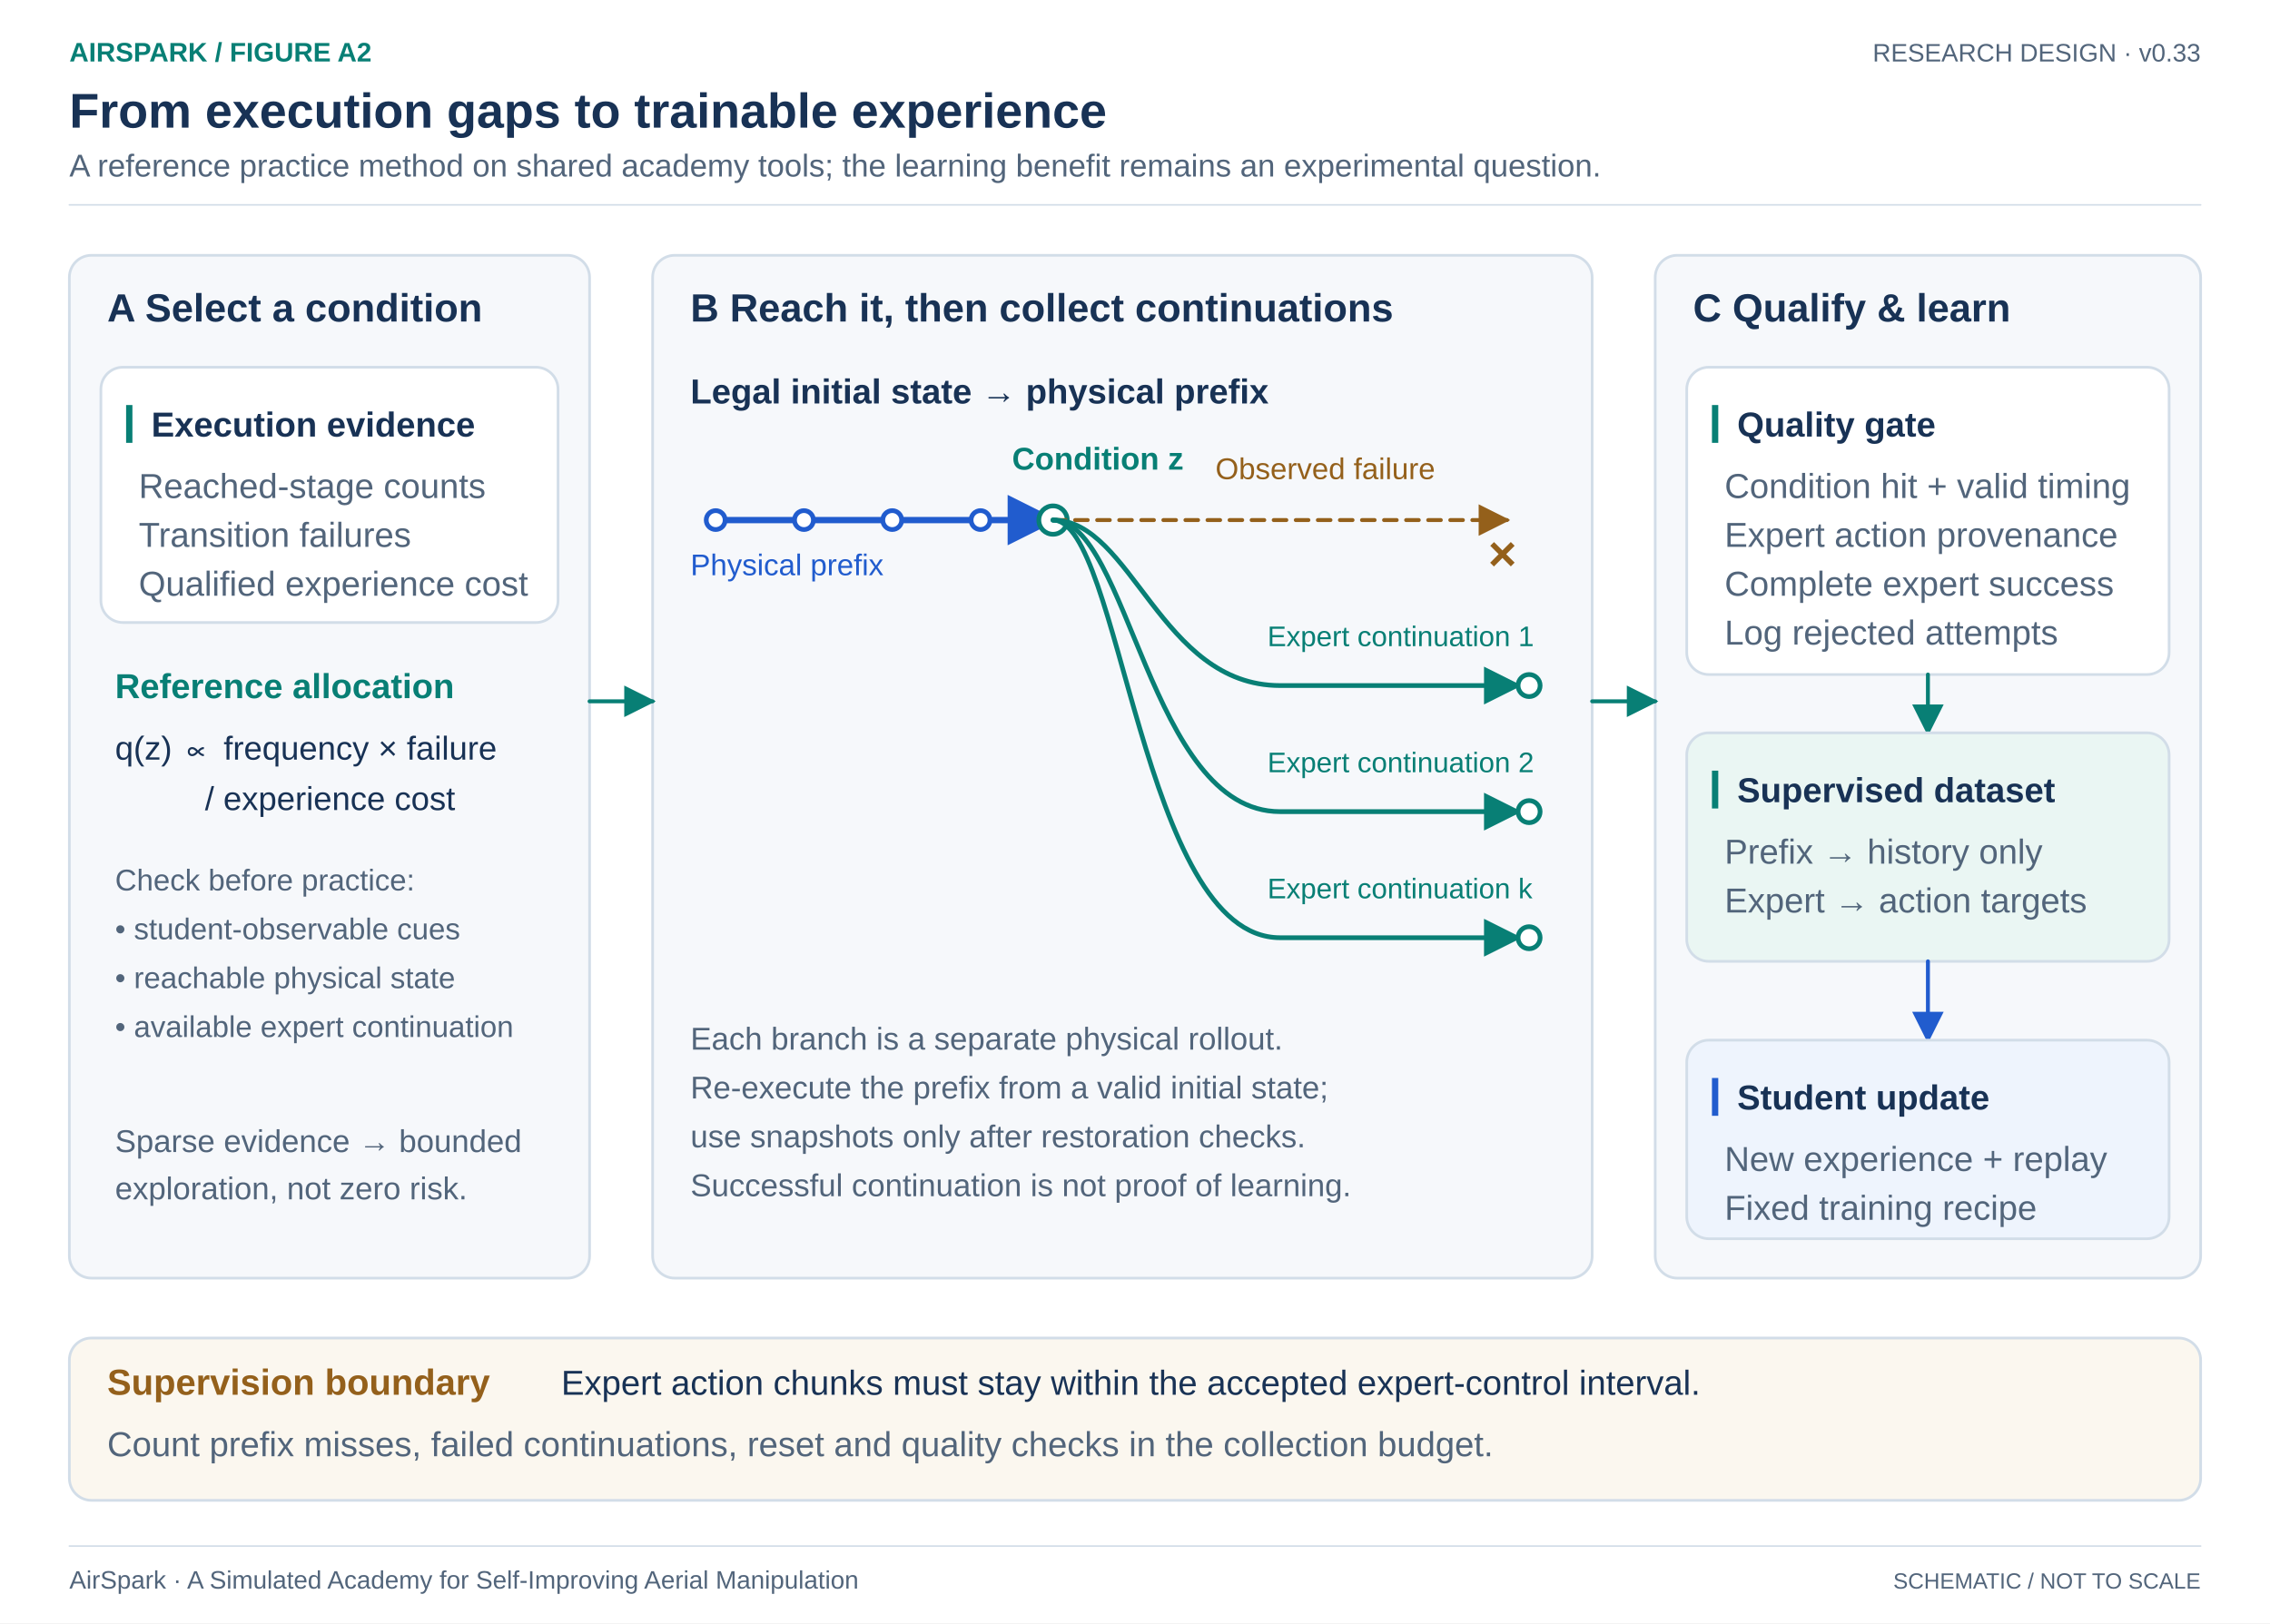
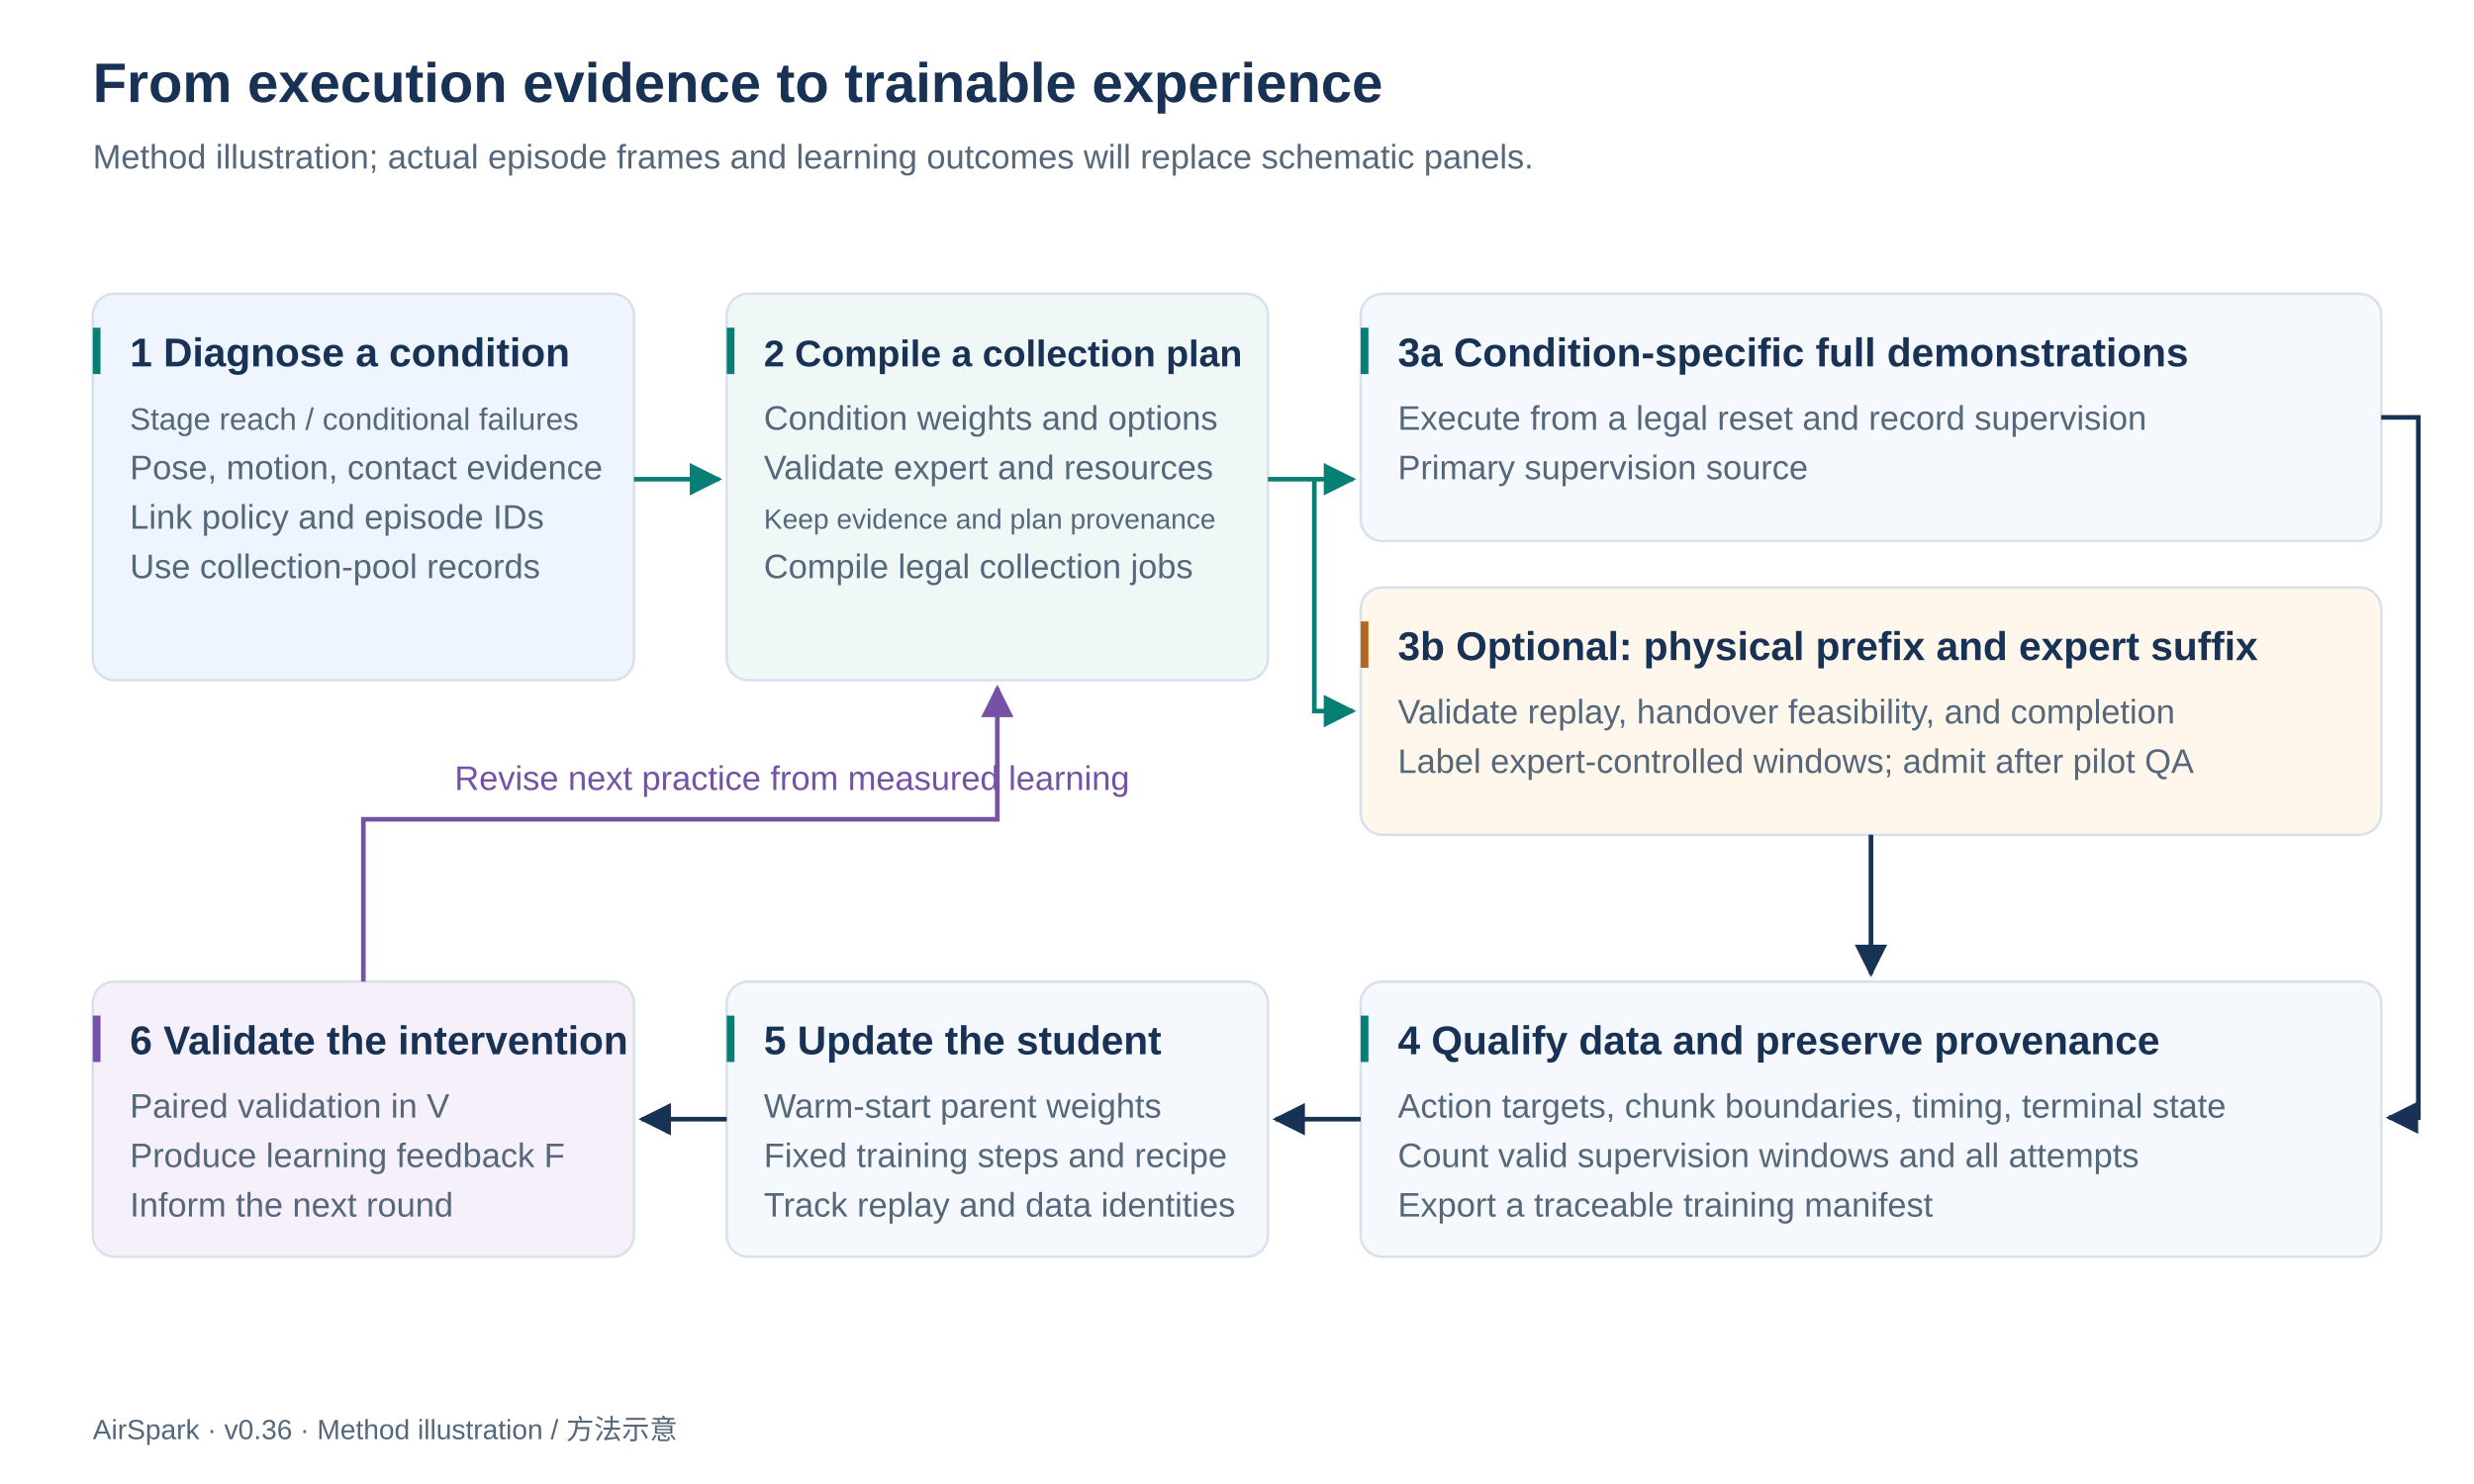
- <svg xmlns="http://www.w3.org/2000/svg" width="1440" height="1030" viewBox="0 0 1440 1030" role="img" aria-labelledby="title desc">
+ <svg xmlns="http://www.w3.org/2000/svg" width="1600" height="960" viewBox="0 0 1600 960" role="img">
  <defs>
-     <marker id="arrow-ink" viewBox="0 0 10 10" refX="9" refY="5" markerWidth="8" markerHeight="8" orient="auto-start-reverse">
-       <path d="M 0 0 L 10 5 L 0 10 z" fill="#183255" />
+     <marker id="navy" viewBox="0 0 10 10" refX="9" refY="5" markerWidth="7" markerHeight="7" orient="auto">
+       <path d="M0 0 L10 5 L0 10 Z" fill="#183255" />
    </marker>
-     <marker id="arrow-teal" viewBox="0 0 10 10" refX="9" refY="5" markerWidth="8" markerHeight="8" orient="auto-start-reverse">
-       <path d="M 0 0 L 10 5 L 0 10 z" fill="#087f75" />
+     <marker id="teal" viewBox="0 0 10 10" refX="9" refY="5" markerWidth="7" markerHeight="7" orient="auto">
+       <path d="M0 0 L10 5 L0 10 Z" fill="#087f75" />
    </marker>
-     <marker id="arrow-blue" viewBox="0 0 10 10" refX="9" refY="5" markerWidth="8" markerHeight="8" orient="auto-start-reverse">
-       <path d="M 0 0 L 10 5 L 0 10 z" fill="#215cce" />
-     </marker>
-     <marker id="arrow-purple" viewBox="0 0 10 10" refX="9" refY="5" markerWidth="8" markerHeight="8" orient="auto-start-reverse">
-       <path d="M 0 0 L 10 5 L 0 10 z" fill="#7552a5" />
-     </marker>
-     <marker id="arrow-amber" viewBox="0 0 10 10" refX="9" refY="5" markerWidth="8" markerHeight="8" orient="auto-start-reverse">
-       <path d="M 0 0 L 10 5 L 0 10 z" fill="#94601b" />
+     <marker id="purple" viewBox="0 0 10 10" refX="9" refY="5" markerWidth="7" markerHeight="7" orient="auto">
+       <path d="M0 0 L10 5 L0 10 Z" fill="#7552a5" />
    </marker>
  </defs>
-   <g font-family="Arial, Helvetica, sans-serif">
-     <rect width="1440" height="100%" fill="white" />
-     <text x="44" y="39" fill="#087f75" font-size="17" font-weight="700" text-anchor="start">AIRSPARK   /   FIGURE A2</text>
-     <text x="1396" y="39" fill="#52657b" font-size="16" font-weight="400" text-anchor="end">RESEARCH DESIGN  ·  v0.33</text>
-     <text x="44" y="81" fill="#183255" font-size="31" font-weight="700" text-anchor="start">From execution gaps to trainable experience</text>
-     <text x="44" y="112" fill="#52657b" font-size="20" font-weight="400" text-anchor="start">A reference practice method on shared academy tools; the learning benefit remains an experimental question.</text>
-     <path d="M44 130 H1396" fill="none" stroke="#d2dde8" stroke-width="1" stroke-linejoin="round" stroke-linecap="round" />
-     <rect x="44" y="162" width="330" height="649" rx="14" fill="#f6f8fb" stroke="#d2dde8" stroke-width="1.7" />
-     <rect x="414" y="162" width="596" height="649" rx="14" fill="#f6f8fb" stroke="#d2dde8" stroke-width="1.7" />
-     <rect x="1050" y="162" width="346" height="649" rx="14" fill="#f6f8fb" stroke="#d2dde8" stroke-width="1.7" />
-     <text x="68" y="204" fill="#183255" font-size="25" font-weight="700" text-anchor="start">A  Select a condition</text>
-     <text x="438" y="204" fill="#183255" font-size="25" font-weight="700" text-anchor="start">B  Reach it, then collect continuations</text>
-     <text x="1074" y="204" fill="#183255" font-size="25" font-weight="700" text-anchor="start">C  Qualify &amp; learn</text>
-     <rect x="64" y="233" width="290" height="162" rx="14" fill="white" stroke="#d2dde8" stroke-width="1.7" />
-     <path d="M82 257 v24" stroke="#087f75" stroke-width="4" />
-     <text x="96" y="277" fill="#183255" font-size="22" font-weight="700" text-anchor="start">Execution evidence</text>
-     <text x="88" y="316" fill="#52657b" font-size="22" font-weight="400" text-anchor="start">Reached-stage counts</text>
-     <text x="88" y="347" fill="#52657b" font-size="22" font-weight="400" text-anchor="start">Transition failures</text>
-     <text x="88" y="378" fill="#52657b" font-size="22" font-weight="400" text-anchor="start">Qualified experience cost</text>
-     <text x="73" y="443" fill="#087f75" font-size="22" font-weight="700" text-anchor="start">Reference allocation</text>
-     <text x="73" y="482" fill="#183255" font-size="21" font-weight="400" text-anchor="start">q(z) ∝ frequency × failure</text>
-     <text x="130" y="514" fill="#183255" font-size="21" font-weight="400" text-anchor="start">/ experience cost</text>
-     <text x="73" y="565" fill="#52657b" font-size="19" font-weight="400" text-anchor="start">Check before practice:</text>
-     <text x="73" y="596" fill="#52657b" font-size="19" font-weight="400" text-anchor="start">• student-observable cues</text>
-     <text x="73" y="627" fill="#52657b" font-size="19" font-weight="400" text-anchor="start">• reachable physical state</text>
-     <text x="73" y="658" fill="#52657b" font-size="19" font-weight="400" text-anchor="start">• available expert continuation</text>
-     <text x="73" y="731" fill="#52657b" font-size="20" font-weight="400" text-anchor="start">Sparse evidence → bounded</text>
-     <text x="73" y="761" fill="#52657b" font-size="20" font-weight="400" text-anchor="start">exploration, not zero risk.</text>
-     <path d="M374 445 H414" fill="none" stroke="#087f75" stroke-width="2.5" stroke-linejoin="round" stroke-linecap="round" marker-end="url(#arrow-teal)" />
-     <text x="438" y="256" fill="#183255" font-size="22" font-weight="600" text-anchor="start">Legal initial state → physical prefix</text>
-     <path d="M454 330 H668" fill="none" stroke="#215cce" stroke-width="4" stroke-linejoin="round" stroke-linecap="round" marker-end="url(#arrow-blue)" />
-     <circle cx="454" cy="330" r="6" fill="white" stroke="#215cce" stroke-width="3" />
-     <circle cx="510" cy="330" r="6" fill="white" stroke="#215cce" stroke-width="3" />
-     <circle cx="566" cy="330" r="6" fill="white" stroke="#215cce" stroke-width="3" />
-     <circle cx="622" cy="330" r="6" fill="white" stroke="#215cce" stroke-width="3" />
-     <circle cx="668" cy="330" r="9" fill="white" stroke="#087f75" stroke-width="3" />
-     <text x="438" y="365" fill="#215cce" font-size="19" font-weight="400" text-anchor="start">Physical prefix</text>
-     <text x="642" y="298" fill="#087f75" font-size="20" font-weight="600" text-anchor="start">Condition z</text>
-     <path d="M668 330 H956" fill="none" stroke="#94601b" stroke-width="2.5" stroke-linejoin="round" stroke-linecap="round" marker-end="url(#arrow-amber)" stroke-dasharray="8 6" />
-     <text x="771" y="304" fill="#94601b" font-size="19" font-weight="400" text-anchor="start">Observed failure</text>
-     <text x="944" y="362" fill="#94601b" font-size="31" font-weight="700" text-anchor="start">×</text>
-     <path d="M668 330 C718 330 736 435 812 435 H963" fill="none" stroke="#087f75" stroke-width="3" stroke-linejoin="round" stroke-linecap="round" marker-end="url(#arrow-teal)" />
-     <circle cx="970" cy="435" r="7" fill="white" stroke="#087f75" stroke-width="3" />
-     <path d="M668 330 C716 330 729 515 812 515 H963" fill="none" stroke="#087f75" stroke-width="3" stroke-linejoin="round" stroke-linecap="round" marker-end="url(#arrow-teal)" />
-     <circle cx="970" cy="515" r="7" fill="white" stroke="#087f75" stroke-width="3" />
-     <path d="M668 330 C711 330 724 595 812 595 H963" fill="none" stroke="#087f75" stroke-width="3" stroke-linejoin="round" stroke-linecap="round" marker-end="url(#arrow-teal)" />
-     <circle cx="970" cy="595" r="7" fill="white" stroke="#087f75" stroke-width="3" />
-     <text x="804" y="410" fill="#087f75" font-size="18" font-weight="400" text-anchor="start">Expert continuation 1</text>
-     <text x="804" y="490" fill="#087f75" font-size="18" font-weight="400" text-anchor="start">Expert continuation 2</text>
-     <text x="804" y="570" fill="#087f75" font-size="18" font-weight="400" text-anchor="start">Expert continuation k</text>
-     <text x="438" y="666" fill="#52657b" font-size="20" font-weight="400" text-anchor="start">Each branch is a separate physical rollout.</text>
-     <text x="438" y="697" fill="#52657b" font-size="20" font-weight="400" text-anchor="start">Re-execute the prefix from a valid initial state;</text>
-     <text x="438" y="728" fill="#52657b" font-size="20" font-weight="400" text-anchor="start">use snapshots only after restoration checks.</text>
-     <text x="438" y="759" fill="#52657b" font-size="20" font-weight="400" text-anchor="start">Successful continuation is not proof of learning.</text>
-     <path d="M1010 445 H1050" fill="none" stroke="#087f75" stroke-width="2.5" stroke-linejoin="round" stroke-linecap="round" marker-end="url(#arrow-teal)" />
-     <rect x="1070" y="233" width="306" height="195" rx="14" fill="white" stroke="#d2dde8" stroke-width="1.7" />
-     <path d="M1088 257 v24" stroke="#087f75" stroke-width="4" />
-     <text x="1102" y="277" fill="#183255" font-size="22" font-weight="700" text-anchor="start">Quality gate</text>
-     <text x="1094" y="316" fill="#52657b" font-size="22" font-weight="400" text-anchor="start">Condition hit + valid timing</text>
-     <text x="1094" y="347" fill="#52657b" font-size="22" font-weight="400" text-anchor="start">Expert action provenance</text>
-     <text x="1094" y="378" fill="#52657b" font-size="22" font-weight="400" text-anchor="start">Complete expert success</text>
-     <text x="1094" y="409" fill="#52657b" font-size="22" font-weight="400" text-anchor="start">Log rejected attempts</text>
-     <path d="M1223 428 V465" fill="none" stroke="#087f75" stroke-width="2.5" stroke-linejoin="round" stroke-linecap="round" marker-end="url(#arrow-teal)" />
-     <rect x="1070" y="465" width="306" height="145" rx="14" fill="#eaf6f3" stroke="#d2dde8" stroke-width="1.7" />
-     <path d="M1088 489 v24" stroke="#087f75" stroke-width="4" />
-     <text x="1102" y="509" fill="#183255" font-size="22" font-weight="700" text-anchor="start">Supervised dataset</text>
-     <text x="1094" y="548" fill="#52657b" font-size="22" font-weight="400" text-anchor="start">Prefix → history only</text>
-     <text x="1094" y="579" fill="#52657b" font-size="22" font-weight="400" text-anchor="start">Expert → action targets</text>
-     <path d="M1223 610 V660" fill="none" stroke="#215cce" stroke-width="2.5" stroke-linejoin="round" stroke-linecap="round" marker-end="url(#arrow-blue)" />
-     <rect x="1070" y="660" width="306" height="126" rx="14" fill="#eef4fd" stroke="#d2dde8" stroke-width="1.7" />
-     <path d="M1088 684 v24" stroke="#215cce" stroke-width="4" />
-     <text x="1102" y="704" fill="#183255" font-size="22" font-weight="700" text-anchor="start">Student update</text>
-     <text x="1094" y="743" fill="#52657b" font-size="22" font-weight="400" text-anchor="start">New experience + replay</text>
-     <text x="1094" y="774" fill="#52657b" font-size="22" font-weight="400" text-anchor="start">Fixed training recipe</text>
-     <rect x="44" y="849" width="1352" height="103" rx="14" fill="#fbf7ef" stroke="#d2dde8" stroke-width="1.7" />
-     <text x="68" y="885" fill="#94601b" font-size="23" font-weight="700" text-anchor="start">Supervision boundary</text>
-     <text x="356" y="885" fill="#183255" font-size="22" font-weight="400" text-anchor="start">Expert action chunks must stay within the accepted expert-control interval.</text>
-     <text x="68" y="924" fill="#52657b" font-size="22" font-weight="400" text-anchor="start">Count prefix misses, failed continuations, reset and quality checks in the collection budget.</text>
-     <path d="M44 981 H1396" fill="none" stroke="#d2dde8" stroke-width="1" stroke-linejoin="round" stroke-linecap="round" />
-     <text x="44" y="1008" fill="#52657b" font-size="16" font-weight="400" text-anchor="start">AirSpark  ·  A Simulated Academy for Self-Improving Aerial Manipulation</text>
-     <text x="1396" y="1008" fill="#52657b" font-size="14" font-weight="400" text-anchor="end">SCHEMATIC / NOT TO SCALE</text>
-   </g>
+   <rect width="1600" height="960" fill="white" />
+   <text x="60" y="66" fill="#183255" font-size="36" font-weight="700" font-family="Arial,Microsoft YaHei,Noto Sans CJK SC,sans-serif">From execution evidence to trainable experience</text>
+   <text x="60" y="109" fill="#55677b" font-size="22" font-weight="400" font-family="Arial,Microsoft YaHei,Noto Sans CJK SC,sans-serif">Method illustration; actual episode frames and learning outcomes will replace schematic panels.</text>
+   <rect x="60" y="190" width="350" height="250" rx="14" fill="#eef5ff" stroke="#d7e1ec" stroke-width="1.6" />
+   <rect x="60" y="212" width="5" height="30" fill="#087f75" />
+   <text x="84" y="237" fill="#183255" font-size="26" font-weight="700" font-family="Arial,Microsoft YaHei,Noto Sans CJK SC,sans-serif">1  Diagnose a condition</text>
+   <text x="84" y="278" fill="#55677b" font-size="20" font-weight="400" font-family="Arial,Microsoft YaHei,Noto Sans CJK SC,sans-serif">Stage reach / conditional failures</text>
+   <text x="84" y="310" fill="#55677b" font-size="22" font-weight="400" font-family="Arial,Microsoft YaHei,Noto Sans CJK SC,sans-serif">Pose, motion, contact evidence</text>
+   <text x="84" y="342" fill="#55677b" font-size="22" font-weight="400" font-family="Arial,Microsoft YaHei,Noto Sans CJK SC,sans-serif">Link policy and episode IDs</text>
+   <text x="84" y="374" fill="#55677b" font-size="22" font-weight="400" font-family="Arial,Microsoft YaHei,Noto Sans CJK SC,sans-serif">Use collection-pool records</text>
+   <rect x="470" y="190" width="350" height="250" rx="14" fill="#eff8f6" stroke="#d7e1ec" stroke-width="1.6" />
+   <rect x="470" y="212" width="5" height="30" fill="#087f75" />
+   <text x="494" y="237" fill="#183255" font-size="24" font-weight="700" font-family="Arial,Microsoft YaHei,Noto Sans CJK SC,sans-serif">2  Compile a collection plan</text>
+   <text x="494" y="278" fill="#55677b" font-size="22" font-weight="400" font-family="Arial,Microsoft YaHei,Noto Sans CJK SC,sans-serif">Condition weights and options</text>
+   <text x="494" y="310" fill="#55677b" font-size="22" font-weight="400" font-family="Arial,Microsoft YaHei,Noto Sans CJK SC,sans-serif">Validate expert and resources</text>
+   <text x="494" y="342" fill="#55677b" font-size="18" font-weight="400" font-family="Arial,Microsoft YaHei,Noto Sans CJK SC,sans-serif">Keep evidence and plan provenance</text>
+   <text x="494" y="374" fill="#55677b" font-size="22" font-weight="400" font-family="Arial,Microsoft YaHei,Noto Sans CJK SC,sans-serif">Compile legal collection jobs</text>
+   <path d="M410 310 L465 310" fill="none" stroke="#087f75" stroke-width="3" marker-end="url(#teal)" />
+   <path d="M820 310 L875 310" fill="none" stroke="#087f75" stroke-width="3" marker-end="url(#teal)" />
+   <path d="M850 310 L850 460 L875 460" fill="none" stroke="#087f75" stroke-width="3" marker-end="url(#teal)" />
+   <rect x="880" y="190" width="660" height="160" rx="14" fill="#f5f8fc" stroke="#d7e1ec" stroke-width="1.6" />
+   <rect x="880" y="212" width="5" height="30" fill="#087f75" />
+   <text x="904" y="237" fill="#183255" font-size="26" font-weight="700" font-family="Arial,Microsoft YaHei,Noto Sans CJK SC,sans-serif">3a  Condition-specific full demonstrations</text>
+   <text x="904" y="278" fill="#55677b" font-size="22" font-weight="400" font-family="Arial,Microsoft YaHei,Noto Sans CJK SC,sans-serif">Execute from a legal reset and record supervision</text>
+   <text x="904" y="310" fill="#55677b" font-size="22" font-weight="400" font-family="Arial,Microsoft YaHei,Noto Sans CJK SC,sans-serif">Primary supervision source</text>
+   <rect x="880" y="380" width="660" height="160" rx="14" fill="#fff7ec" stroke="#d7e1ec" stroke-width="1.6" />
+   <rect x="880" y="402" width="5" height="30" fill="#b5651d" />
+   <text x="904" y="427" fill="#183255" font-size="26" font-weight="700" font-family="Arial,Microsoft YaHei,Noto Sans CJK SC,sans-serif">3b  Optional: physical prefix and expert suffix</text>
+   <text x="904" y="468" fill="#55677b" font-size="22" font-weight="400" font-family="Arial,Microsoft YaHei,Noto Sans CJK SC,sans-serif">Validate replay, handover feasibility, and completion</text>
+   <text x="904" y="500" fill="#55677b" font-size="22" font-weight="400" font-family="Arial,Microsoft YaHei,Noto Sans CJK SC,sans-serif">Label expert-controlled windows; admit after pilot QA</text>
+   <rect x="880" y="635" width="660" height="178" rx="14" fill="#f5f8fc" stroke="#d7e1ec" stroke-width="1.6" />
+   <rect x="880" y="657" width="5" height="30" fill="#087f75" />
+   <text x="904" y="682" fill="#183255" font-size="26" font-weight="700" font-family="Arial,Microsoft YaHei,Noto Sans CJK SC,sans-serif">4  Qualify data and preserve provenance</text>
+   <text x="904" y="723" fill="#55677b" font-size="22" font-weight="400" font-family="Arial,Microsoft YaHei,Noto Sans CJK SC,sans-serif">Action targets, chunk boundaries, timing, terminal state</text>
+   <text x="904" y="755" fill="#55677b" font-size="22" font-weight="400" font-family="Arial,Microsoft YaHei,Noto Sans CJK SC,sans-serif">Count valid supervision windows and all attempts</text>
+   <text x="904" y="787" fill="#55677b" font-size="22" font-weight="400" font-family="Arial,Microsoft YaHei,Noto Sans CJK SC,sans-serif">Export a traceable training manifest</text>
+   <path d="M1210 540 L1210 630" fill="none" stroke="#183255" stroke-width="3" marker-end="url(#navy)" />
+   <path d="M1540 270 L1564 270 L1564 723 L1545 723" fill="none" stroke="#183255" stroke-width="3" marker-end="url(#navy)" />
+   <rect x="470" y="635" width="350" height="178" rx="14" fill="#f5f8fc" stroke="#d7e1ec" stroke-width="1.6" />
+   <rect x="470" y="657" width="5" height="30" fill="#087f75" />
+   <text x="494" y="682" fill="#183255" font-size="26" font-weight="700" font-family="Arial,Microsoft YaHei,Noto Sans CJK SC,sans-serif">5  Update the student</text>
+   <text x="494" y="723" fill="#55677b" font-size="22" font-weight="400" font-family="Arial,Microsoft YaHei,Noto Sans CJK SC,sans-serif">Warm-start parent weights</text>
+   <text x="494" y="755" fill="#55677b" font-size="22" font-weight="400" font-family="Arial,Microsoft YaHei,Noto Sans CJK SC,sans-serif">Fixed training steps and recipe</text>
+   <text x="494" y="787" fill="#55677b" font-size="22" font-weight="400" font-family="Arial,Microsoft YaHei,Noto Sans CJK SC,sans-serif">Track replay and data identities</text>
+   <rect x="60" y="635" width="350" height="178" rx="14" fill="#f5f0fa" stroke="#d7e1ec" stroke-width="1.6" />
+   <rect x="60" y="657" width="5" height="30" fill="#7552a5" />
+   <text x="84" y="682" fill="#183255" font-size="26" font-weight="700" font-family="Arial,Microsoft YaHei,Noto Sans CJK SC,sans-serif">6  Validate the intervention</text>
+   <text x="84" y="723" fill="#55677b" font-size="22" font-weight="400" font-family="Arial,Microsoft YaHei,Noto Sans CJK SC,sans-serif">Paired validation in V</text>
+   <text x="84" y="755" fill="#55677b" font-size="22" font-weight="400" font-family="Arial,Microsoft YaHei,Noto Sans CJK SC,sans-serif">Produce learning feedback F</text>
+   <text x="84" y="787" fill="#55677b" font-size="22" font-weight="400" font-family="Arial,Microsoft YaHei,Noto Sans CJK SC,sans-serif">Inform the next round</text>
+   <path d="M880 724 L825 724" fill="none" stroke="#183255" stroke-width="3" marker-end="url(#navy)" />
+   <path d="M470 724 L415 724" fill="none" stroke="#183255" stroke-width="3" marker-end="url(#navy)" />
+   <path d="M235 635 L235 530 L645 530 L645 445" fill="none" stroke="#7552a5" stroke-width="3" marker-end="url(#purple)" />
+   <text x="294" y="511" fill="#7552a5" font-size="22" font-weight="400" font-family="Arial,Microsoft YaHei,Noto Sans CJK SC,sans-serif">Revise next practice from measured learning</text>
+   <text x="60" y="931" fill="#55677b" font-size="18" font-weight="400" font-family="Arial,Microsoft YaHei,Noto Sans CJK SC,sans-serif">AirSpark  ·  v0.36  ·  Method illustration / 方法示意</text>
</svg>
